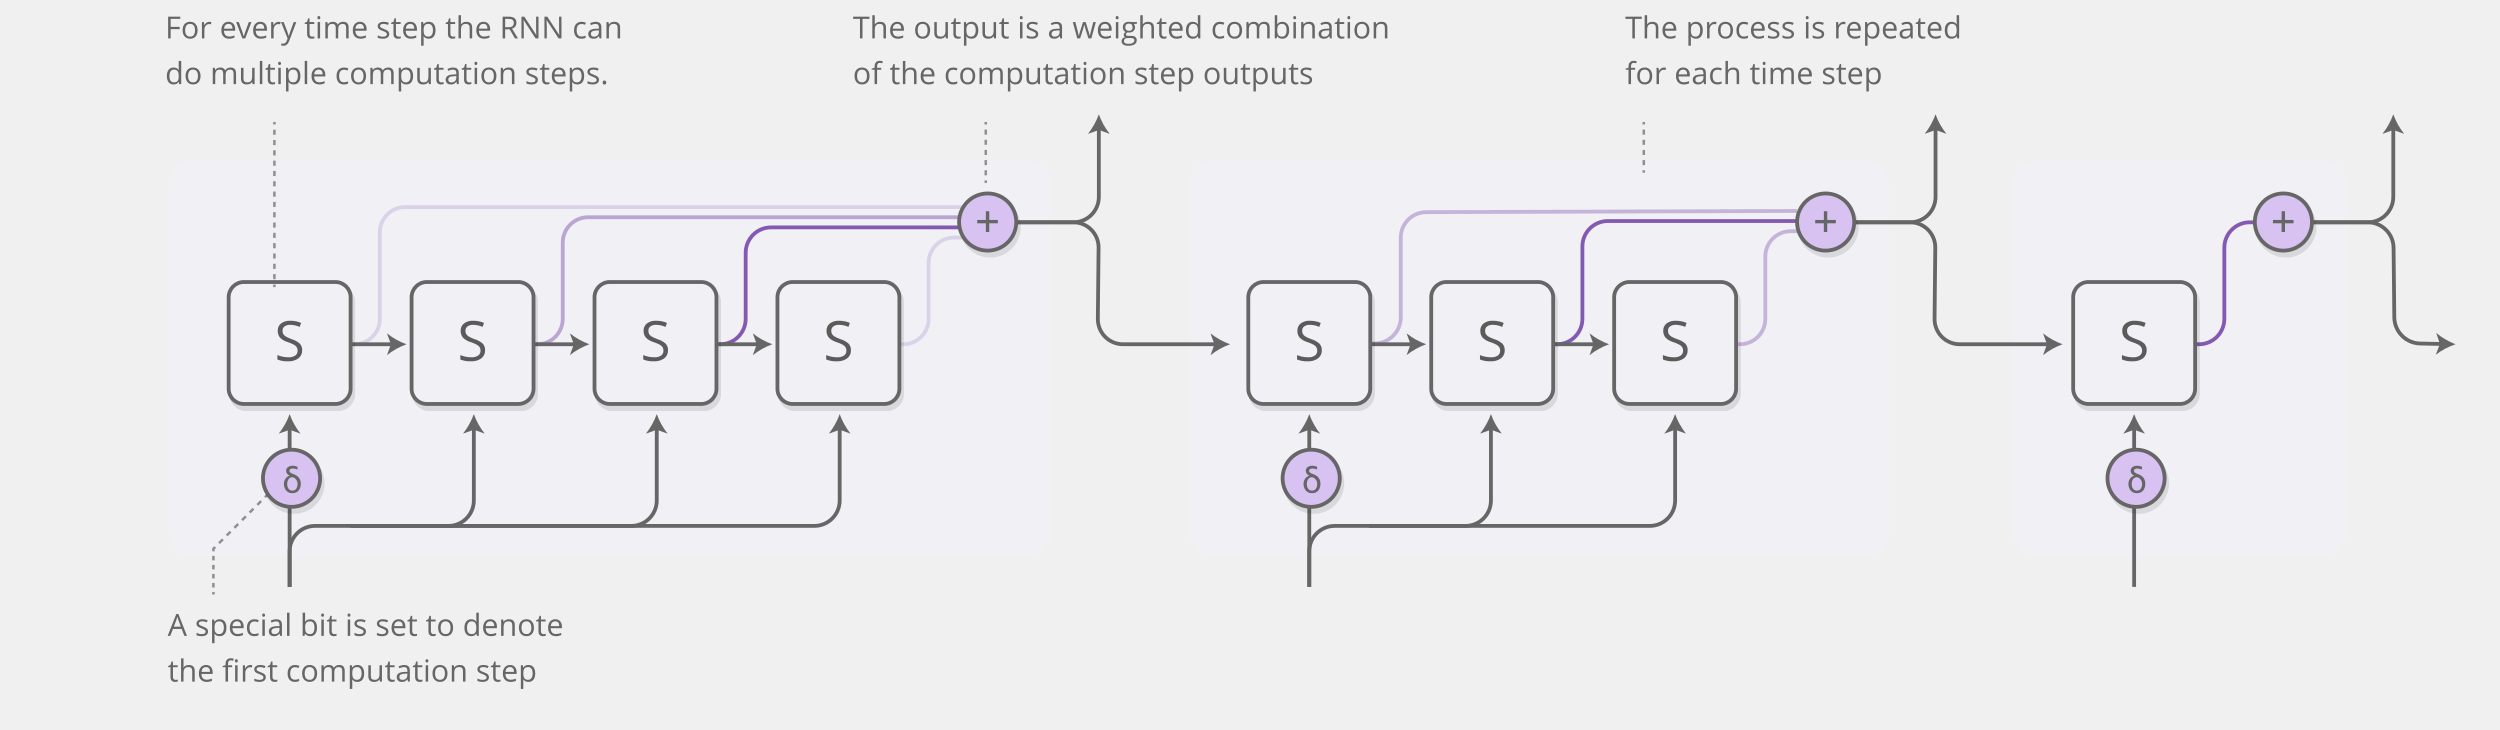
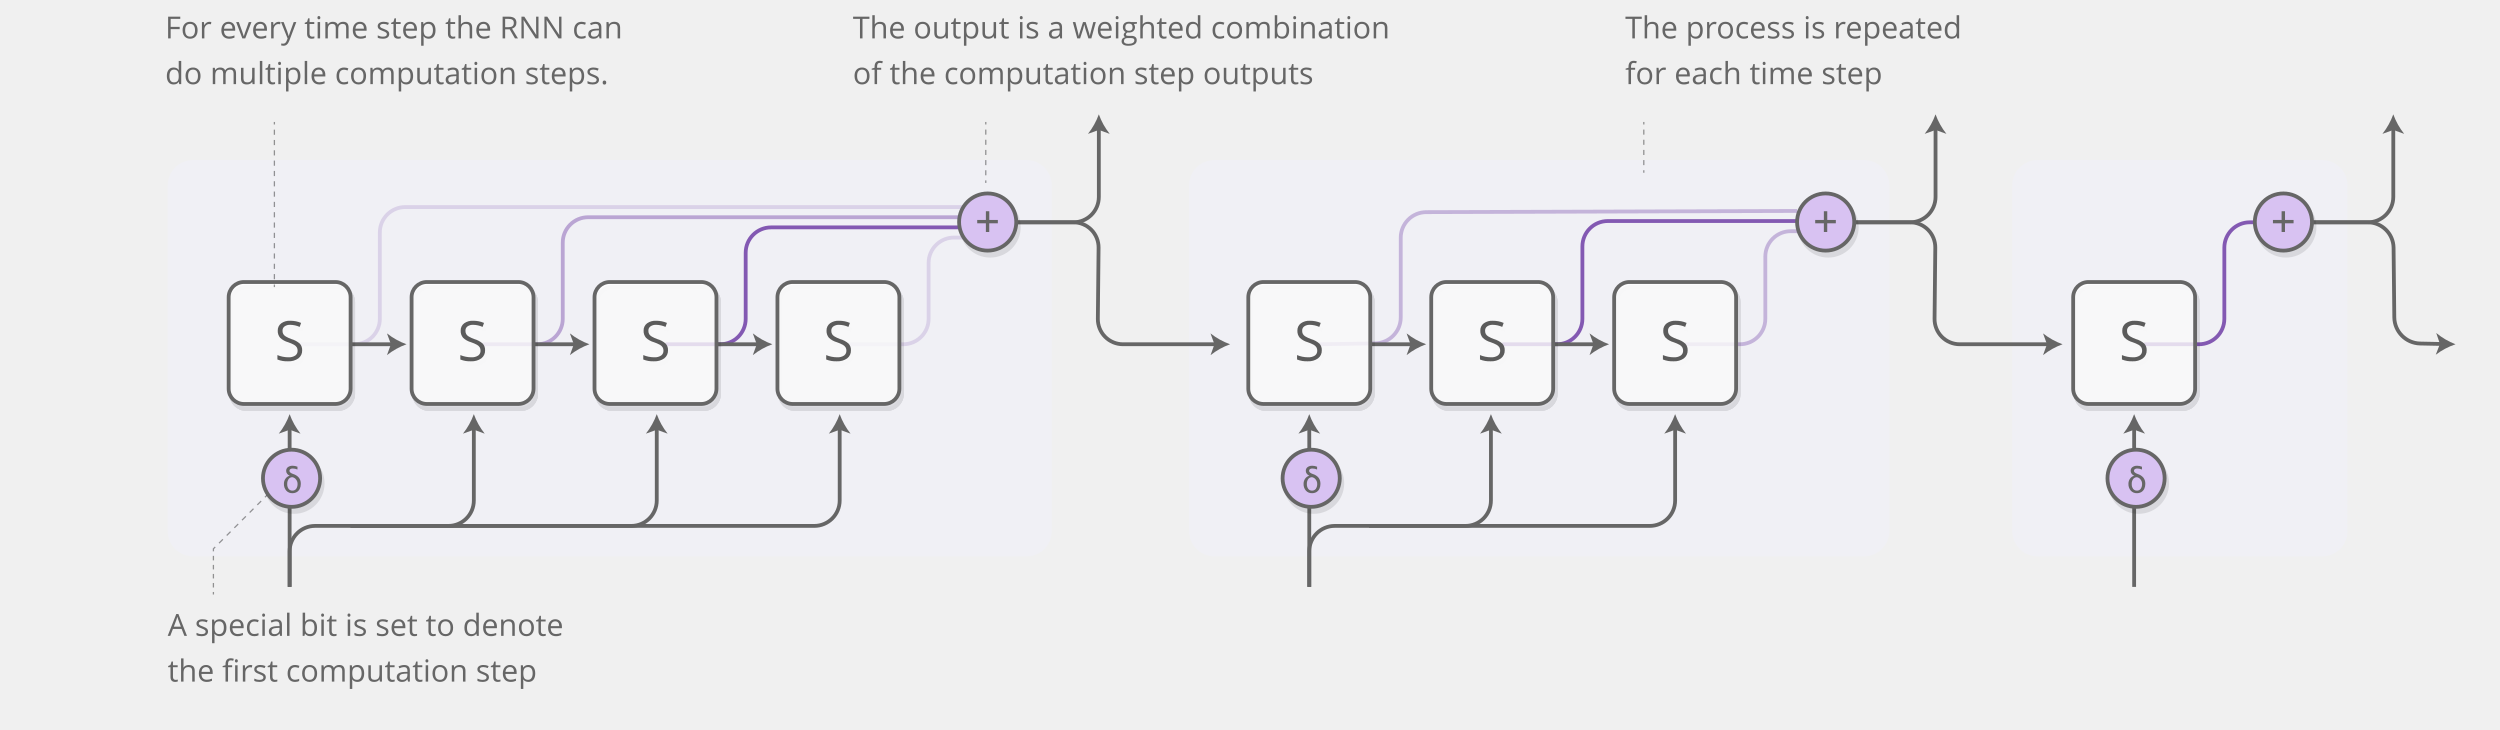
<svg xmlns="http://www.w3.org/2000/svg" xmlns:xlink="http://www.w3.org/1999/xlink" id="background" width="984" height="287" viewBox="0 0 984 287">
  <defs>
    <symbol id="rnn-bg" data-name="rnn-bg" viewBox="0 0 49.5 49.5">
-       <rect x="0.75" y="0.75" width="48" height="48" rx="6" ry="6" fill="#f0f0f5" stroke="#666" stroke-width="1.5" />
+       <rect x="0.75" y="0.75" width="48" height="48" rx="6" ry="6" fill="#fff" fill-opacity="0.8" stroke="#666" stroke-width="1.5" />
    </symbol>
    <symbol id="rnn-s" data-name="rnn-s" viewBox="0 0 49.5 49.5">
      <use id="rnn-bg-3" data-name="rnn-bg" width="49.5" height="49.5" xlink:href="#rnn-bg" />
      <path d="M29.68,27.61a3.81,3.81,0,0,1-1.49,3.2,6.46,6.46,0,0,1-4,1.15,10.1,10.1,0,0,1-4.25-.71V29.51a11.16,11.16,0,0,0,2.08.64,10.92,10.92,0,0,0,2.23.23,4.49,4.49,0,0,0,2.72-.69,2.25,2.25,0,0,0,.92-1.91,2.45,2.45,0,0,0-.32-1.32,3,3,0,0,0-1.08-1,15.14,15.14,0,0,0-2.31-1A7.38,7.38,0,0,1,21,22.68a4.06,4.06,0,0,1-.93-2.77A3.45,3.45,0,0,1,21.45,17,5.61,5.61,0,0,1,25,16a10.54,10.54,0,0,1,4.26.85l-0.56,1.57A9.63,9.63,0,0,0,25,17.6a3.62,3.62,0,0,0-2.24.62,2,2,0,0,0-.81,1.71,2.62,2.62,0,0,0,.3,1.32,2.8,2.8,0,0,0,1,.95,12.47,12.47,0,0,0,2.16,1A8.56,8.56,0,0,1,28.76,25,3.68,3.68,0,0,1,29.68,27.61Z" fill="#5b5b5b" />
    </symbol>
    <symbol id="op-bg" data-name="op-bg" viewBox="0 0 24 24">
      <circle cx="12" cy="12" r="11.25" fill="#d8c2f2" stroke="#666" stroke-miterlimit="10" stroke-width="1.5" />
    </symbol>
    <symbol id="op-sum_2" data-name="op-sum 2" viewBox="0 0 24 24">
      <use width="24" height="24" xlink:href="#op-bg" />
      <path d="M9.88,9.08a1.77,1.77,0,0,1,.69-1.47,3,3,0,0,1,1.89-.54,4.84,4.84,0,0,1,1.87.38v1.1a5.22,5.22,0,0,0-1.88-.4,1.57,1.57,0,0,0-.93.25,0.78,0.78,0,0,0-.35.67q0,0.74,1.51,1.26a4.6,4.6,0,0,1,2.22,1.44A3.75,3.75,0,0,1,15.64,14v0.27a4.23,4.23,0,0,1-.4,1.87,3,3,0,0,1-1.15,1.28,3.29,3.29,0,0,1-1.74.45,3.08,3.08,0,0,1-2.42-1A3.86,3.86,0,0,1,9,14.22V14.13a3.42,3.42,0,0,1,.64-2A2.76,2.76,0,0,1,11.29,11v0a2.36,2.36,0,0,1-1-.75A1.76,1.76,0,0,1,9.88,9.08Zm0.42,5.2a3,3,0,0,0,.55,1.89,1.8,1.8,0,0,0,1.49.69,1.79,1.79,0,0,0,1.48-.69,3.23,3.23,0,0,0,.55-2,2.67,2.67,0,0,0-.58-1.67,2.35,2.35,0,0,0-1.43-.92,1.81,1.81,0,0,0-1.49.7A3.19,3.19,0,0,0,10.3,14.28Z" fill="#666" />
    </symbol>
    <symbol id="op-sum" data-name="op-sum" viewBox="0 0 24 24">
      <use id="op-bg-5" data-name="op-bg" width="24" height="24" xlink:href="#op-bg" />
      <path d="M7.88,12.5V11.18h3.41V7.75h1.34v3.43H16V12.5H12.62v3.42H11.29V12.5H7.88Z" fill="#666" />
    </symbol>
  </defs>
  <rect x="792" y="63" width="132" height="156" rx="10" ry="10" fill="#f0f0f5" />
  <path d="M898,87.5H885.5a10,10,0,0,0-10,10v28a10,10,0,0,1-10,10H844" fill="none" stroke="#8359b2" stroke-miterlimit="10" stroke-width="1.5" />
  <g>
    <line x1="840" y1="231" x2="840" y2="168.43" fill="none" stroke="#666" stroke-miterlimit="10" stroke-width="1.5" />
    <path d="M840,163a27.2,27.2,0,0,0,4.28,7.69L840,169.14l-4.28,1.55A27.18,27.18,0,0,0,840,163Z" fill="#666" />
  </g>
  <g>
    <path d="M900,87.5h32a10.16,10.16,0,0,1,10.11,10l0.29,27.5a10.42,10.42,0,0,0,10.1,10.21l8.57,0.18" fill="none" stroke="#666" stroke-miterlimit="10" stroke-width="1.5" />
    <path d="M966.5,135.5a27.2,27.2,0,0,0-7.78,4.12l1.64-4.25-1.46-4.31A27.18,27.18,0,0,0,966.5,135.5Z" fill="#666" />
  </g>
  <g>
    <path d="M900,87.5h32a10,10,0,0,0,10-10V50.43" fill="none" stroke="#666" stroke-miterlimit="10" stroke-width="1.5" />
    <path d="M942,45a27.2,27.2,0,0,0,4.28,7.69L942,51.14l-4.28,1.55A27.18,27.18,0,0,0,942,45Z" fill="#666" />
  </g>
  <g id="_Group_" data-name="&lt;Group&gt;">
    <g opacity="0.1">
-       <rect x="817" y="113" width="48" height="48" rx="6" ry="6" stroke="#000" stroke-width="1.5" />
+       <rect x="817" y="113" width="48" height="48" rx="6" ry="6" opacity="0.8" />
+       <rect x="817" y="113" width="48" height="48" rx="6" ry="6" fill="none" stroke="#000" stroke-width="1.5" />
+       <rect x="817" y="113" width="48" height="48" rx="6" ry="6" fill="none" stroke="#000" stroke-width="1.5" />
      <rect x="817" y="113" width="48" height="48" rx="6" ry="6" fill="none" stroke="#000" stroke-width="1.5" />
      <path d="M845.93,139.86a3.81,3.81,0,0,1-1.49,3.2,6.46,6.46,0,0,1-4,1.15,10.1,10.1,0,0,1-4.25-.71v-1.74a11.16,11.16,0,0,0,2.08.64,10.92,10.92,0,0,0,2.23.23,4.49,4.49,0,0,0,2.72-.69,2.25,2.25,0,0,0,.92-1.91,2.45,2.45,0,0,0-.32-1.32,3,3,0,0,0-1.08-1,15.14,15.14,0,0,0-2.31-1,7.38,7.38,0,0,1-3.1-1.84,4.06,4.06,0,0,1-.93-2.77,3.45,3.45,0,0,1,1.35-2.86,5.61,5.61,0,0,1,3.57-1.06,10.54,10.54,0,0,1,4.26.85L845,130.66a9.63,9.63,0,0,0-3.74-.81,3.62,3.62,0,0,0-2.24.62,2,2,0,0,0-.81,1.71,2.62,2.62,0,0,0,.3,1.32,2.8,2.8,0,0,0,1,.95,12.47,12.47,0,0,0,2.16,1,8.56,8.56,0,0,1,3.37,1.87A3.68,3.68,0,0,1,845.93,139.86Z" />
    </g>
    <use width="49.5" height="49.5" transform="translate(815.25 110.25)" xlink:href="#rnn-s" />
  </g>
  <g>
    <g opacity="0.1">
      <circle cx="841.75" cy="190.25" r="11.25" stroke="#000" stroke-miterlimit="10" stroke-width="1.5" />
      <path d="M839.63,187.33a1.77,1.77,0,0,1,.69-1.47,3,3,0,0,1,1.89-.54,4.84,4.84,0,0,1,1.87.38v1.1a5.22,5.22,0,0,0-1.88-.4,1.57,1.57,0,0,0-.93.25,0.78,0.78,0,0,0-.35.67q0,0.74,1.51,1.26a4.6,4.6,0,0,1,2.22,1.44,3.75,3.75,0,0,1,.74,2.26v0.27a4.23,4.23,0,0,1-.4,1.87,3,3,0,0,1-1.15,1.28,3.29,3.29,0,0,1-1.74.45,3.08,3.08,0,0,1-2.42-1,3.86,3.86,0,0,1-.9-2.66v-0.09a3.42,3.42,0,0,1,.64-2,2.76,2.76,0,0,1,1.63-1.14v0a2.36,2.36,0,0,1-1-.75A1.76,1.76,0,0,1,839.63,187.33Zm0.42,5.2a3,3,0,0,0,.55,1.89,1.94,1.94,0,0,0,3,0,3.23,3.23,0,0,0,.55-2,2.67,2.67,0,0,0-.58-1.67,2.35,2.35,0,0,0-1.43-.92,1.81,1.81,0,0,0-1.49.7A3.19,3.19,0,0,0,840.05,192.53Z" />
    </g>
    <use width="24" height="24" transform="translate(828.75 176.25)" xlink:href="#op-sum_2" />
  </g>
  <g id="_Group_2" data-name="&lt;Group&gt;">
    <g opacity="0.1">
      <circle cx="899.75" cy="89.39" r="11.25" stroke="#000" stroke-miterlimit="10" stroke-width="1.5" />
      <path d="M895.63,89.88V88.57H899V85.14h1.34v3.43h3.41v1.31h-3.41V93.3H899V89.88h-3.41Z" />
    </g>
    <use width="24" height="24" transform="translate(886.75 75.39)" xlink:href="#op-sum" />
  </g>
  <text transform="translate(65 15.12)" font-size="12" fill="#666" font-family="Open Sans">For every time step the RNN can <tspan x="0" y="18">do multiple computation steps.</tspan>
  </text>
  <text transform="translate(335.67 15.12)" font-size="12" fill="#666" font-family="Open Sans">The output is a weighted combination <tspan x="0" y="18">of the computation step outputs</tspan>
  </text>
  <text transform="translate(639.67 15.12)" font-size="12" fill="#666" font-family="Open Sans">The process is repeated <tspan x="0" y="18">for each time step</tspan>
  </text>
  <g id="_Group_3" data-name="&lt;Group&gt;">
    <rect x="468" y="63" width="275.67" height="156" rx="10" ry="10" fill="#f0f0f5" />
  </g>
  <path d="M707.33,87h-74.5a10,10,0,0,0-10,10v28.5a10,10,0,0,1-10,10h-21.5" fill="none" stroke="#8359b2" stroke-miterlimit="10" stroke-width="1.5" />
  <g opacity="0.4">
    <path d="M719.33,91h-14.5a10,10,0,0,0-10,10v24.5a10,10,0,0,1-10,10h-21.5" fill="none" stroke="#8359b2" stroke-miterlimit="10" stroke-width="1.5" />
  </g>
  <g opacity="0.4">
    <path d="M519.33,135.5l22-.34a10.22,10.22,0,0,0,10-10.16V93.5a10.07,10.07,0,0,1,10-10l146-.47" fill="none" stroke="#8359b2" stroke-miterlimit="10" stroke-width="1.5" />
  </g>
  <g>
    <line x1="515.33" y1="231" x2="515.33" y2="168.43" fill="none" stroke="#666" stroke-miterlimit="10" stroke-width="1.5" />
    <path d="M515.33,163a27.2,27.2,0,0,0,4.28,7.69l-4.28-1.55-4.28,1.55A27.18,27.18,0,0,0,515.33,163Z" fill="#666" />
  </g>
  <g>
    <path d="M515.33,231V217a10,10,0,0,1,10-10h51.5a10,10,0,0,0,10-10V168.43" fill="none" stroke="#666" stroke-miterlimit="10" stroke-width="1.5" />
    <path d="M586.83,163a27.2,27.2,0,0,0,4.28,7.69l-4.28-1.55-4.28,1.55A27.18,27.18,0,0,0,586.83,163Z" fill="#666" />
  </g>
  <g>
    <path d="M538.83,207h110.5a10,10,0,0,0,10-10V168.43" fill="none" stroke="#666" stroke-miterlimit="10" stroke-width="1.5" />
    <path d="M659.33,163a27.2,27.2,0,0,0,4.28,7.69l-4.28-1.55-4.28,1.55A27.18,27.18,0,0,0,659.33,163Z" fill="#666" />
  </g>
  <g>
    <line x1="539.33" y1="135.5" x2="555.9" y2="135.5" fill="none" stroke="#666" stroke-miterlimit="10" stroke-width="1.5" />
    <path d="M561.33,135.5a27.2,27.2,0,0,0-7.69,4.28l1.55-4.28-1.55-4.28A27.17,27.17,0,0,0,561.33,135.5Z" fill="#666" />
  </g>
  <g>
    <line x1="611.33" y1="135.5" x2="627.9" y2="135.5" fill="none" stroke="#666" stroke-miterlimit="10" stroke-width="1.5" />
    <path d="M633.33,135.5a27.2,27.2,0,0,0-7.69,4.28l1.55-4.28-1.55-4.28A27.17,27.17,0,0,0,633.33,135.5Z" fill="#666" />
  </g>
  <g>
    <path d="M719.33,87.5h32.5a9.9,9.9,0,0,1,9.9,10l-0.29,28a9.9,9.9,0,0,0,9.9,10H806.4" fill="none" stroke="#666" stroke-miterlimit="10" stroke-width="1.5" />
    <path d="M811.83,135.5a27.2,27.2,0,0,0-7.69,4.28l1.55-4.28-1.55-4.28A27.17,27.17,0,0,0,811.83,135.5Z" fill="#666" />
  </g>
  <g>
    <path d="M719.33,87.5h32.5a10,10,0,0,0,10-10V50.43" fill="none" stroke="#666" stroke-miterlimit="10" stroke-width="1.5" />
    <path d="M761.83,45a27.2,27.2,0,0,0,4.28,7.69l-4.28-1.55-4.28,1.55A27.18,27.18,0,0,0,761.83,45Z" fill="#666" />
  </g>
  <g>
    <g opacity="0.1">
      <circle cx="517.08" cy="190.25" r="11.25" stroke="#000" stroke-miterlimit="10" stroke-width="1.5" />
      <path d="M515,187.33a1.77,1.77,0,0,1,.69-1.47,3,3,0,0,1,1.89-.54,4.84,4.84,0,0,1,1.87.38v1.1a5.22,5.22,0,0,0-1.88-.4,1.57,1.57,0,0,0-.93.25,0.78,0.78,0,0,0-.35.67q0,0.74,1.51,1.26A4.6,4.6,0,0,1,520,190a3.75,3.75,0,0,1,.74,2.26v0.27a4.23,4.23,0,0,1-.4,1.87,3,3,0,0,1-1.15,1.28,3.29,3.29,0,0,1-1.74.45,3.08,3.08,0,0,1-2.42-1,3.86,3.86,0,0,1-.9-2.66v-0.09a3.42,3.42,0,0,1,.64-2,2.76,2.76,0,0,1,1.63-1.14v0a2.36,2.36,0,0,1-1-.75A1.76,1.76,0,0,1,515,187.33Zm0.42,5.2a3,3,0,0,0,.55,1.89,1.94,1.94,0,0,0,3,0,3.23,3.23,0,0,0,.55-2,2.67,2.67,0,0,0-.58-1.67,2.35,2.35,0,0,0-1.43-.92,1.81,1.81,0,0,0-1.49.7A3.19,3.19,0,0,0,515.39,192.53Z" />
    </g>
    <use width="24" height="24" transform="translate(504.08 176.25)" xlink:href="#op-sum_2" />
  </g>
  <g id="_Group_4" data-name="&lt;Group&gt;">
    <g opacity="0.1">
-       <rect x="492.33" y="113" width="48" height="48" rx="6" ry="6" stroke="#000" stroke-width="1.5" />
+       <rect x="492.33" y="113" width="48" height="48" rx="6" ry="6" opacity="0.8" />
+       <rect x="492.33" y="113" width="48" height="48" rx="6" ry="6" fill="none" stroke="#000" stroke-width="1.5" />
+       <rect x="492.33" y="113" width="48" height="48" rx="6" ry="6" fill="none" stroke="#000" stroke-width="1.5" />
      <rect x="492.33" y="113" width="48" height="48" rx="6" ry="6" fill="none" stroke="#000" stroke-width="1.5" />
      <path d="M521.27,139.86a3.81,3.81,0,0,1-1.49,3.2,6.46,6.46,0,0,1-4,1.15,10.1,10.1,0,0,1-4.25-.71v-1.74a11.16,11.16,0,0,0,2.08.64,10.92,10.92,0,0,0,2.23.23,4.49,4.49,0,0,0,2.72-.69,2.25,2.25,0,0,0,.92-1.91,2.45,2.45,0,0,0-.32-1.32,3,3,0,0,0-1.08-1,15.14,15.14,0,0,0-2.31-1,7.38,7.38,0,0,1-3.1-1.84,4.06,4.06,0,0,1-.93-2.77A3.45,3.45,0,0,1,513,129.3a5.61,5.61,0,0,1,3.57-1.06,10.54,10.54,0,0,1,4.26.85l-0.56,1.57a9.63,9.63,0,0,0-3.74-.81,3.62,3.62,0,0,0-2.24.62,2,2,0,0,0-.81,1.71,2.62,2.62,0,0,0,.3,1.32,2.8,2.8,0,0,0,1,.95,12.47,12.47,0,0,0,2.16,1,8.56,8.56,0,0,1,3.37,1.87A3.68,3.68,0,0,1,521.27,139.86Z" />
    </g>
    <use width="49.5" height="49.5" transform="translate(490.58 110.25)" xlink:href="#rnn-s" />
  </g>
  <g id="_Group_5" data-name="&lt;Group&gt;">
    <g opacity="0.1">
-       <rect x="564.33" y="113" width="48" height="48" rx="6" ry="6" stroke="#000" stroke-width="1.5" />
+       <rect x="564.33" y="113" width="48" height="48" rx="6" ry="6" opacity="0.8" />
+       <rect x="564.33" y="113" width="48" height="48" rx="6" ry="6" fill="none" stroke="#000" stroke-width="1.5" />
+       <rect x="564.33" y="113" width="48" height="48" rx="6" ry="6" fill="none" stroke="#000" stroke-width="1.5" />
      <rect x="564.33" y="113" width="48" height="48" rx="6" ry="6" fill="none" stroke="#000" stroke-width="1.5" />
      <path d="M593.27,139.86a3.81,3.81,0,0,1-1.49,3.2,6.46,6.46,0,0,1-4,1.15,10.1,10.1,0,0,1-4.25-.71v-1.74a11.16,11.16,0,0,0,2.08.64,10.92,10.92,0,0,0,2.23.23,4.49,4.49,0,0,0,2.72-.69,2.25,2.25,0,0,0,.92-1.91,2.45,2.45,0,0,0-.32-1.32,3,3,0,0,0-1.08-1,15.14,15.14,0,0,0-2.31-1,7.38,7.38,0,0,1-3.1-1.84,4.06,4.06,0,0,1-.93-2.77A3.45,3.45,0,0,1,585,129.3a5.61,5.61,0,0,1,3.57-1.06,10.54,10.54,0,0,1,4.26.85l-0.56,1.57a9.63,9.63,0,0,0-3.74-.81,3.62,3.62,0,0,0-2.24.62,2,2,0,0,0-.81,1.71,2.62,2.62,0,0,0,.3,1.32,2.8,2.8,0,0,0,1,.95,12.47,12.47,0,0,0,2.16,1,8.56,8.56,0,0,1,3.37,1.87A3.68,3.68,0,0,1,593.27,139.86Z" />
    </g>
    <use width="49.5" height="49.5" transform="translate(562.58 110.25)" xlink:href="#rnn-s" />
  </g>
  <g id="_Group_6" data-name="&lt;Group&gt;">
    <g opacity="0.1">
-       <rect x="636.33" y="113" width="48" height="48" rx="6" ry="6" stroke="#000" stroke-width="1.5" />
+       <rect x="636.33" y="113" width="48" height="48" rx="6" ry="6" opacity="0.8" />
+       <rect x="636.33" y="113" width="48" height="48" rx="6" ry="6" fill="none" stroke="#000" stroke-width="1.5" />
+       <rect x="636.33" y="113" width="48" height="48" rx="6" ry="6" fill="none" stroke="#000" stroke-width="1.5" />
      <rect x="636.33" y="113" width="48" height="48" rx="6" ry="6" fill="none" stroke="#000" stroke-width="1.5" />
      <path d="M665.27,139.86a3.81,3.81,0,0,1-1.49,3.2,6.46,6.46,0,0,1-4,1.15,10.1,10.1,0,0,1-4.25-.71v-1.74a11.16,11.16,0,0,0,2.08.64,10.92,10.92,0,0,0,2.23.23,4.49,4.49,0,0,0,2.72-.69,2.25,2.25,0,0,0,.92-1.91,2.45,2.45,0,0,0-.32-1.32,3,3,0,0,0-1.08-1,15.14,15.14,0,0,0-2.31-1,7.38,7.38,0,0,1-3.1-1.84,4.06,4.06,0,0,1-.93-2.77A3.45,3.45,0,0,1,657,129.3a5.61,5.61,0,0,1,3.57-1.06,10.54,10.54,0,0,1,4.26.85l-0.56,1.57a9.63,9.63,0,0,0-3.74-.81,3.62,3.62,0,0,0-2.24.62,2,2,0,0,0-.81,1.71,2.62,2.62,0,0,0,.3,1.32,2.8,2.8,0,0,0,1,.95,12.47,12.47,0,0,0,2.16,1,8.56,8.56,0,0,1,3.37,1.87A3.68,3.68,0,0,1,665.27,139.86Z" />
    </g>
    <use width="49.5" height="49.5" transform="translate(634.58 110.25)" xlink:href="#rnn-s" />
  </g>
  <g id="_Group_7" data-name="&lt;Group&gt;">
    <g opacity="0.1">
      <circle cx="719.58" cy="89.39" r="11.25" stroke="#000" stroke-miterlimit="10" stroke-width="1.5" />
      <path d="M715.46,89.88V88.57h3.41V85.14h1.34v3.43h3.41v1.31h-3.41V93.3h-1.34V89.88h-3.41Z" />
    </g>
    <use width="24" height="24" transform="translate(706.58 75.39)" xlink:href="#op-sum" />
  </g>
  <g id="_Group_8" data-name="&lt;Group&gt;">
    <rect x="66" y="63" width="348" height="156" rx="10" ry="10" fill="#f0f0f5" />
  </g>
  <g opacity="0.2">
    <path d="M118,135.5h21.5a10,10,0,0,0,10-10v-34a10,10,0,0,1,10-10H389" fill="none" stroke="#8359b2" stroke-miterlimit="10" stroke-width="1.5" />
  </g>
  <g opacity="0.5">
    <path d="M190,135.5h21.5a10,10,0,0,0,10-10v-30a10,10,0,0,1,10-10H389" fill="none" stroke="#8359b2" stroke-miterlimit="10" stroke-width="1.5" />
  </g>
  <path d="M389,89.5H303.5a10,10,0,0,0-10,10v26a10,10,0,0,1-10,10H262" fill="none" stroke="#8359b2" stroke-miterlimit="10" stroke-width="1.5" />
  <g opacity="0.2">
    <path d="M389,93.5H375.5a10,10,0,0,0-10,10v22a10,10,0,0,1-10,10H334" fill="none" stroke="#8359b2" stroke-miterlimit="10" stroke-width="1.5" />
  </g>
  <g>
    <line x1="114" y1="231" x2="114" y2="168.43" fill="none" stroke="#666" stroke-miterlimit="10" stroke-width="1.5" />
    <path d="M114,163a27.2,27.2,0,0,0,4.28,7.69L114,169.14l-4.28,1.55A27.18,27.18,0,0,0,114,163Z" fill="#666" />
  </g>
  <g>
    <path d="M138,207H248.5a10,10,0,0,0,10-10V168.43" fill="none" stroke="#666" stroke-miterlimit="10" stroke-width="1.5" />
    <path d="M258.5,163a27.2,27.2,0,0,0,4.28,7.69l-4.28-1.55-4.28,1.55A27.18,27.18,0,0,0,258.5,163Z" fill="#666" />
  </g>
  <g>
    <path d="M114,231V217a10,10,0,0,1,10-10H320.5a10,10,0,0,0,10-10V168.43" fill="none" stroke="#666" stroke-miterlimit="10" stroke-width="1.5" />
    <path d="M330.5,163a27.2,27.2,0,0,0,4.28,7.69l-4.28-1.55-4.28,1.55A27.18,27.18,0,0,0,330.5,163Z" fill="#666" />
  </g>
  <g>
    <line x1="138" y1="135.5" x2="154.57" y2="135.5" fill="none" stroke="#666" stroke-miterlimit="10" stroke-width="1.5" />
    <path d="M160,135.5a27.2,27.2,0,0,0-7.69,4.28l1.55-4.28-1.55-4.28A27.18,27.18,0,0,0,160,135.5Z" fill="#666" />
  </g>
  <g>
    <line x1="210" y1="135.5" x2="226.57" y2="135.5" fill="none" stroke="#666" stroke-miterlimit="10" stroke-width="1.5" />
    <path d="M232,135.5a27.2,27.2,0,0,0-7.69,4.28l1.55-4.28-1.55-4.28A27.18,27.18,0,0,0,232,135.5Z" fill="#666" />
  </g>
  <g>
    <line x1="282" y1="135.5" x2="298.57" y2="135.5" fill="none" stroke="#666" stroke-miterlimit="10" stroke-width="1.5" />
    <path d="M304,135.5a27.2,27.2,0,0,0-7.69,4.28l1.55-4.28-1.55-4.28A27.18,27.18,0,0,0,304,135.5Z" fill="#666" />
  </g>
  <g>
    <path d="M390,87.5h32.5a9.9,9.9,0,0,1,9.9,10l-0.29,28a9.9,9.9,0,0,0,9.9,10h36.74" fill="none" stroke="#666" stroke-miterlimit="10" stroke-width="1.5" />
    <path d="M484.17,135.5a27.2,27.2,0,0,0-7.69,4.28L478,135.5l-1.55-4.28A27.18,27.18,0,0,0,484.17,135.5Z" fill="#666" />
  </g>
  <g>
    <path d="M387,87.5h35.5a10,10,0,0,0,10-10V50.43" fill="none" stroke="#666" stroke-miterlimit="10" stroke-width="1.5" />
    <path d="M432.5,45a27.2,27.2,0,0,0,4.28,7.69l-4.28-1.55-4.28,1.55A27.18,27.18,0,0,0,432.5,45Z" fill="#666" />
  </g>
  <g>
    <path d="M138,207h38.5a10,10,0,0,0,10-10V168.43" fill="none" stroke="#666" stroke-miterlimit="10" stroke-width="1.5" />
    <path d="M186.5,163a27.2,27.2,0,0,0,4.28,7.69l-4.28-1.55-4.28,1.55A27.18,27.18,0,0,0,186.5,163Z" fill="#666" />
  </g>
  <g id="_Group_9" data-name="&lt;Group&gt;">
    <g opacity="0.1">
-       <rect x="91" y="113" width="48" height="48" rx="6" ry="6" stroke="#000" stroke-width="1.5" />
+       <rect x="91" y="113" width="48" height="48" rx="6" ry="6" opacity="0.8" />
+       <rect x="91" y="113" width="48" height="48" rx="6" ry="6" fill="none" stroke="#000" stroke-width="1.5" />
+       <rect x="91" y="113" width="48" height="48" rx="6" ry="6" fill="none" stroke="#000" stroke-width="1.5" />
      <rect x="91" y="113" width="48" height="48" rx="6" ry="6" fill="none" stroke="#000" stroke-width="1.5" />
      <path d="M119.93,139.86a3.81,3.81,0,0,1-1.49,3.2,6.46,6.46,0,0,1-4,1.15,10.1,10.1,0,0,1-4.25-.71v-1.74a11.16,11.16,0,0,0,2.08.64,10.92,10.92,0,0,0,2.23.23,4.49,4.49,0,0,0,2.72-.69,2.25,2.25,0,0,0,.92-1.91,2.45,2.45,0,0,0-.32-1.32,3,3,0,0,0-1.08-1,15.14,15.14,0,0,0-2.31-1,7.38,7.38,0,0,1-3.1-1.84,4.06,4.06,0,0,1-.93-2.77,3.45,3.45,0,0,1,1.35-2.86,5.61,5.61,0,0,1,3.57-1.06,10.54,10.54,0,0,1,4.26.85L119,130.66a9.63,9.63,0,0,0-3.74-.81,3.62,3.62,0,0,0-2.24.62,2,2,0,0,0-.81,1.71,2.62,2.62,0,0,0,.3,1.32,2.8,2.8,0,0,0,1,.95,12.47,12.47,0,0,0,2.16,1,8.56,8.56,0,0,1,3.37,1.87A3.68,3.68,0,0,1,119.93,139.86Z" />
    </g>
    <use width="49.5" height="49.5" transform="translate(89.25 110.25)" xlink:href="#rnn-s" />
  </g>
  <g id="_Group_10" data-name="&lt;Group&gt;">
    <g opacity="0.1">
-       <rect x="163" y="113" width="48" height="48" rx="6" ry="6" stroke="#000" stroke-width="1.5" />
+       <rect x="163" y="113" width="48" height="48" rx="6" ry="6" opacity="0.8" />
+       <rect x="163" y="113" width="48" height="48" rx="6" ry="6" fill="none" stroke="#000" stroke-width="1.5" />
+       <rect x="163" y="113" width="48" height="48" rx="6" ry="6" fill="none" stroke="#000" stroke-width="1.5" />
      <rect x="163" y="113" width="48" height="48" rx="6" ry="6" fill="none" stroke="#000" stroke-width="1.5" />
      <path d="M191.93,139.86a3.81,3.81,0,0,1-1.49,3.2,6.46,6.46,0,0,1-4,1.15,10.1,10.1,0,0,1-4.25-.71v-1.74a11.16,11.16,0,0,0,2.08.64,10.92,10.92,0,0,0,2.23.23,4.49,4.49,0,0,0,2.72-.69,2.25,2.25,0,0,0,.92-1.91,2.45,2.45,0,0,0-.32-1.32,3,3,0,0,0-1.08-1,15.14,15.14,0,0,0-2.31-1,7.38,7.38,0,0,1-3.1-1.84,4.06,4.06,0,0,1-.93-2.77,3.45,3.45,0,0,1,1.35-2.86,5.61,5.61,0,0,1,3.57-1.06,10.54,10.54,0,0,1,4.26.85L191,130.66a9.63,9.63,0,0,0-3.74-.81,3.62,3.62,0,0,0-2.24.62,2,2,0,0,0-.81,1.71,2.62,2.62,0,0,0,.3,1.32,2.8,2.8,0,0,0,1,.95,12.47,12.47,0,0,0,2.16,1,8.56,8.56,0,0,1,3.37,1.87A3.68,3.68,0,0,1,191.93,139.86Z" />
    </g>
    <use width="49.5" height="49.5" transform="translate(161.25 110.25)" xlink:href="#rnn-s" />
  </g>
  <g id="_Group_11" data-name="&lt;Group&gt;">
    <g opacity="0.1">
-       <rect x="235" y="113" width="48" height="48" rx="6" ry="6" stroke="#000" stroke-width="1.5" />
+       <rect x="235" y="113" width="48" height="48" rx="6" ry="6" opacity="0.8" />
+       <rect x="235" y="113" width="48" height="48" rx="6" ry="6" fill="none" stroke="#000" stroke-width="1.5" />
+       <rect x="235" y="113" width="48" height="48" rx="6" ry="6" fill="none" stroke="#000" stroke-width="1.5" />
      <rect x="235" y="113" width="48" height="48" rx="6" ry="6" fill="none" stroke="#000" stroke-width="1.5" />
      <path d="M263.93,139.86a3.81,3.81,0,0,1-1.49,3.2,6.46,6.46,0,0,1-4,1.15,10.1,10.1,0,0,1-4.25-.71v-1.74a11.16,11.16,0,0,0,2.08.64,10.92,10.92,0,0,0,2.23.23,4.49,4.49,0,0,0,2.72-.69,2.25,2.25,0,0,0,.92-1.91,2.45,2.45,0,0,0-.32-1.32,3,3,0,0,0-1.08-1,15.14,15.14,0,0,0-2.31-1,7.38,7.38,0,0,1-3.1-1.84,4.06,4.06,0,0,1-.93-2.77,3.45,3.45,0,0,1,1.35-2.86,5.61,5.61,0,0,1,3.57-1.06,10.54,10.54,0,0,1,4.26.85L263,130.66a9.63,9.63,0,0,0-3.74-.81,3.62,3.62,0,0,0-2.24.62,2,2,0,0,0-.81,1.71,2.62,2.62,0,0,0,.3,1.32,2.8,2.8,0,0,0,1,.95,12.47,12.47,0,0,0,2.16,1,8.56,8.56,0,0,1,3.37,1.87A3.68,3.68,0,0,1,263.93,139.86Z" />
    </g>
    <use width="49.5" height="49.5" transform="translate(233.25 110.25)" xlink:href="#rnn-s" />
  </g>
  <g id="_Group_12" data-name="&lt;Group&gt;">
    <g opacity="0.1">
-       <rect x="307" y="113" width="48" height="48" rx="6" ry="6" stroke="#000" stroke-width="1.5" />
+       <rect x="307" y="113" width="48" height="48" rx="6" ry="6" opacity="0.8" />
+       <rect x="307" y="113" width="48" height="48" rx="6" ry="6" fill="none" stroke="#000" stroke-width="1.5" />
+       <rect x="307" y="113" width="48" height="48" rx="6" ry="6" fill="none" stroke="#000" stroke-width="1.5" />
      <rect x="307" y="113" width="48" height="48" rx="6" ry="6" fill="none" stroke="#000" stroke-width="1.5" />
      <path d="M335.93,139.86a3.81,3.81,0,0,1-1.49,3.2,6.46,6.46,0,0,1-4,1.15,10.1,10.1,0,0,1-4.25-.71v-1.74a11.16,11.16,0,0,0,2.08.64,10.92,10.92,0,0,0,2.23.23,4.49,4.49,0,0,0,2.72-.69,2.25,2.25,0,0,0,.92-1.91,2.45,2.45,0,0,0-.32-1.32,3,3,0,0,0-1.08-1,15.14,15.14,0,0,0-2.31-1,7.38,7.38,0,0,1-3.1-1.84,4.06,4.06,0,0,1-.93-2.77,3.45,3.45,0,0,1,1.35-2.86,5.61,5.61,0,0,1,3.57-1.06,10.54,10.54,0,0,1,4.26.85L335,130.66a9.63,9.63,0,0,0-3.74-.81,3.62,3.62,0,0,0-2.24.62,2,2,0,0,0-.81,1.71,2.62,2.62,0,0,0,.3,1.32,2.8,2.8,0,0,0,1,.95,12.47,12.47,0,0,0,2.16,1,8.56,8.56,0,0,1,3.37,1.87A3.68,3.68,0,0,1,335.93,139.86Z" />
    </g>
    <use width="49.5" height="49.5" transform="translate(305.25 110.25)" xlink:href="#rnn-s" />
  </g>
  <g id="_Group_13" data-name="&lt;Group&gt;">
    <g opacity="0.1">
      <circle cx="115.75" cy="190.25" r="11.25" stroke="#000" stroke-miterlimit="10" stroke-width="1.5" />
      <path d="M113.63,187.33a1.77,1.77,0,0,1,.69-1.47,3,3,0,0,1,1.89-.54,4.84,4.84,0,0,1,1.87.38v1.1a5.22,5.22,0,0,0-1.88-.4,1.57,1.57,0,0,0-.93.25,0.78,0.78,0,0,0-.35.67q0,0.74,1.51,1.26a4.6,4.6,0,0,1,2.22,1.44,3.75,3.75,0,0,1,.74,2.26v0.27a4.23,4.23,0,0,1-.4,1.87,3,3,0,0,1-1.15,1.28,3.29,3.29,0,0,1-1.74.45,3.08,3.08,0,0,1-2.42-1,3.86,3.86,0,0,1-.9-2.66v-0.09a3.42,3.42,0,0,1,.64-2,2.76,2.76,0,0,1,1.63-1.14v0a2.36,2.36,0,0,1-1-.75A1.76,1.76,0,0,1,113.63,187.33Zm0.42,5.2a3,3,0,0,0,.55,1.89,1.94,1.94,0,0,0,3,0,3.23,3.23,0,0,0,.55-2,2.67,2.67,0,0,0-.58-1.67,2.35,2.35,0,0,0-1.43-.92,1.81,1.81,0,0,0-1.49.7A3.19,3.19,0,0,0,114.05,192.53Z" />
    </g>
    <use width="24" height="24" transform="translate(102.75 176.25)" xlink:href="#op-sum_2" />
  </g>
  <g id="_Group_14" data-name="&lt;Group&gt;">
    <g opacity="0.1">
      <circle cx="389.75" cy="89.39" r="11.25" stroke="#000" stroke-miterlimit="10" stroke-width="1.5" />
      <path d="M385.63,89.88V88.57H389V85.14h1.34v3.43h3.41v1.31h-3.41V93.3H389V89.88h-3.41Z" />
    </g>
    <use width="24" height="24" transform="translate(376.75 75.39)" xlink:href="#op-sum" />
  </g>
  <text transform="translate(66 250.28)" font-size="12" fill="#666" font-family="Open Sans">A special bit is set to denote <tspan x="0" y="18">the first computation step</tspan>
  </text>
  <g opacity="0.4">
    <g>
-       <line x1="108" y1="48" x2="108" y2="49" fill="none" stroke="#000" stroke-miterlimit="10" />
-       <line x1="108" y1="51.03" x2="108" y2="110.98" fill="none" stroke="#000" stroke-miterlimit="10" stroke-dasharray="2.03 2.03" />
-       <line x1="108" y1="112" x2="108" y2="113" fill="none" stroke="#000" stroke-miterlimit="10" />
-     </g>
-   </g>
-   <g opacity="0.4">
-     <g>
-       <line x1="105" y1="195" x2="104.29" y2="195.71" fill="none" stroke="#000" stroke-miterlimit="10" />
-       <line x1="102.79" y1="197.21" x2="85.46" y2="214.54" fill="none" stroke="#000" stroke-miterlimit="10" stroke-dasharray="2.13 2.13" />
-       <polyline points="84.71 215.29 84 216 84 217" fill="none" stroke="#000" stroke-miterlimit="10" />
-       <line x1="84" y1="218.78" x2="84" y2="232.11" fill="none" stroke="#000" stroke-miterlimit="10" stroke-dasharray="1.78 1.78" />
-       <line x1="84" y1="233" x2="84" y2="234" fill="none" stroke="#000" stroke-miterlimit="10" />
-     </g>
-   </g>
-   <g opacity="0.4">
-     <g>
-       <line x1="388" y1="48" x2="388" y2="49" fill="none" stroke="#000" stroke-miterlimit="10" />
-       <line x1="388" y1="51" x2="388" y2="70" fill="none" stroke="#000" stroke-miterlimit="10" stroke-dasharray="2 2" />
-       <line x1="388" y1="71" x2="388" y2="72" fill="none" stroke="#000" stroke-miterlimit="10" />
-     </g>
-   </g>
-   <g opacity="0.4">
-     <g>
-       <line x1="647" y1="48" x2="647" y2="49" fill="none" stroke="#000" stroke-miterlimit="10" />
-       <line x1="647" y1="51" x2="647" y2="66" fill="none" stroke="#000" stroke-miterlimit="10" stroke-dasharray="2 2" />
-       <line x1="647" y1="67" x2="647" y2="68" fill="none" stroke="#000" stroke-miterlimit="10" />
+       <line x1="108" y1="48" x2="108" y2="49" fill="none" stroke="#000" stroke-miterlimit="10" stroke-width="0.5" />
+       <line x1="108" y1="51.03" x2="108" y2="110.98" fill="none" stroke="#000" stroke-miterlimit="10" stroke-width="0.5" stroke-dasharray="2.03 2.03" />
+       <line x1="108" y1="112" x2="108" y2="113" fill="none" stroke="#000" stroke-miterlimit="10" stroke-width="0.5" />
+     </g>
+   </g>
+   <g opacity="0.4">
+     <g>
+       <line x1="105" y1="195" x2="104.29" y2="195.71" fill="none" stroke="#000" stroke-miterlimit="10" stroke-width="0.5" />
+       <line x1="102.79" y1="197.21" x2="85.46" y2="214.54" fill="none" stroke="#000" stroke-miterlimit="10" stroke-width="0.5" stroke-dasharray="2.13 2.13" />
+       <polyline points="84.71 215.29 84 216 84 217" fill="none" stroke="#000" stroke-miterlimit="10" stroke-width="0.5" />
+       <line x1="84" y1="218.78" x2="84" y2="232.11" fill="none" stroke="#000" stroke-miterlimit="10" stroke-width="0.5" stroke-dasharray="1.78 1.78" />
+       <line x1="84" y1="233" x2="84" y2="234" fill="none" stroke="#000" stroke-miterlimit="10" stroke-width="0.5" />
+     </g>
+   </g>
+   <g opacity="0.4">
+     <g>
+       <line x1="388" y1="48" x2="388" y2="49" fill="none" stroke="#000" stroke-miterlimit="10" stroke-width="0.5" />
+       <line x1="388" y1="51" x2="388" y2="70" fill="none" stroke="#000" stroke-miterlimit="10" stroke-width="0.5" stroke-dasharray="2 2" />
+       <line x1="388" y1="71" x2="388" y2="72" fill="none" stroke="#000" stroke-miterlimit="10" stroke-width="0.5" />
+     </g>
+   </g>
+   <g opacity="0.4">
+     <g>
+       <line x1="647" y1="48" x2="647" y2="49" fill="none" stroke="#000" stroke-miterlimit="10" stroke-width="0.5" />
+       <line x1="647" y1="51" x2="647" y2="66" fill="none" stroke="#000" stroke-miterlimit="10" stroke-width="0.5" stroke-dasharray="2 2" />
+       <line x1="647" y1="67" x2="647" y2="68" fill="none" stroke="#000" stroke-miterlimit="10" stroke-width="0.5" />
    </g>
  </g>
</svg>
